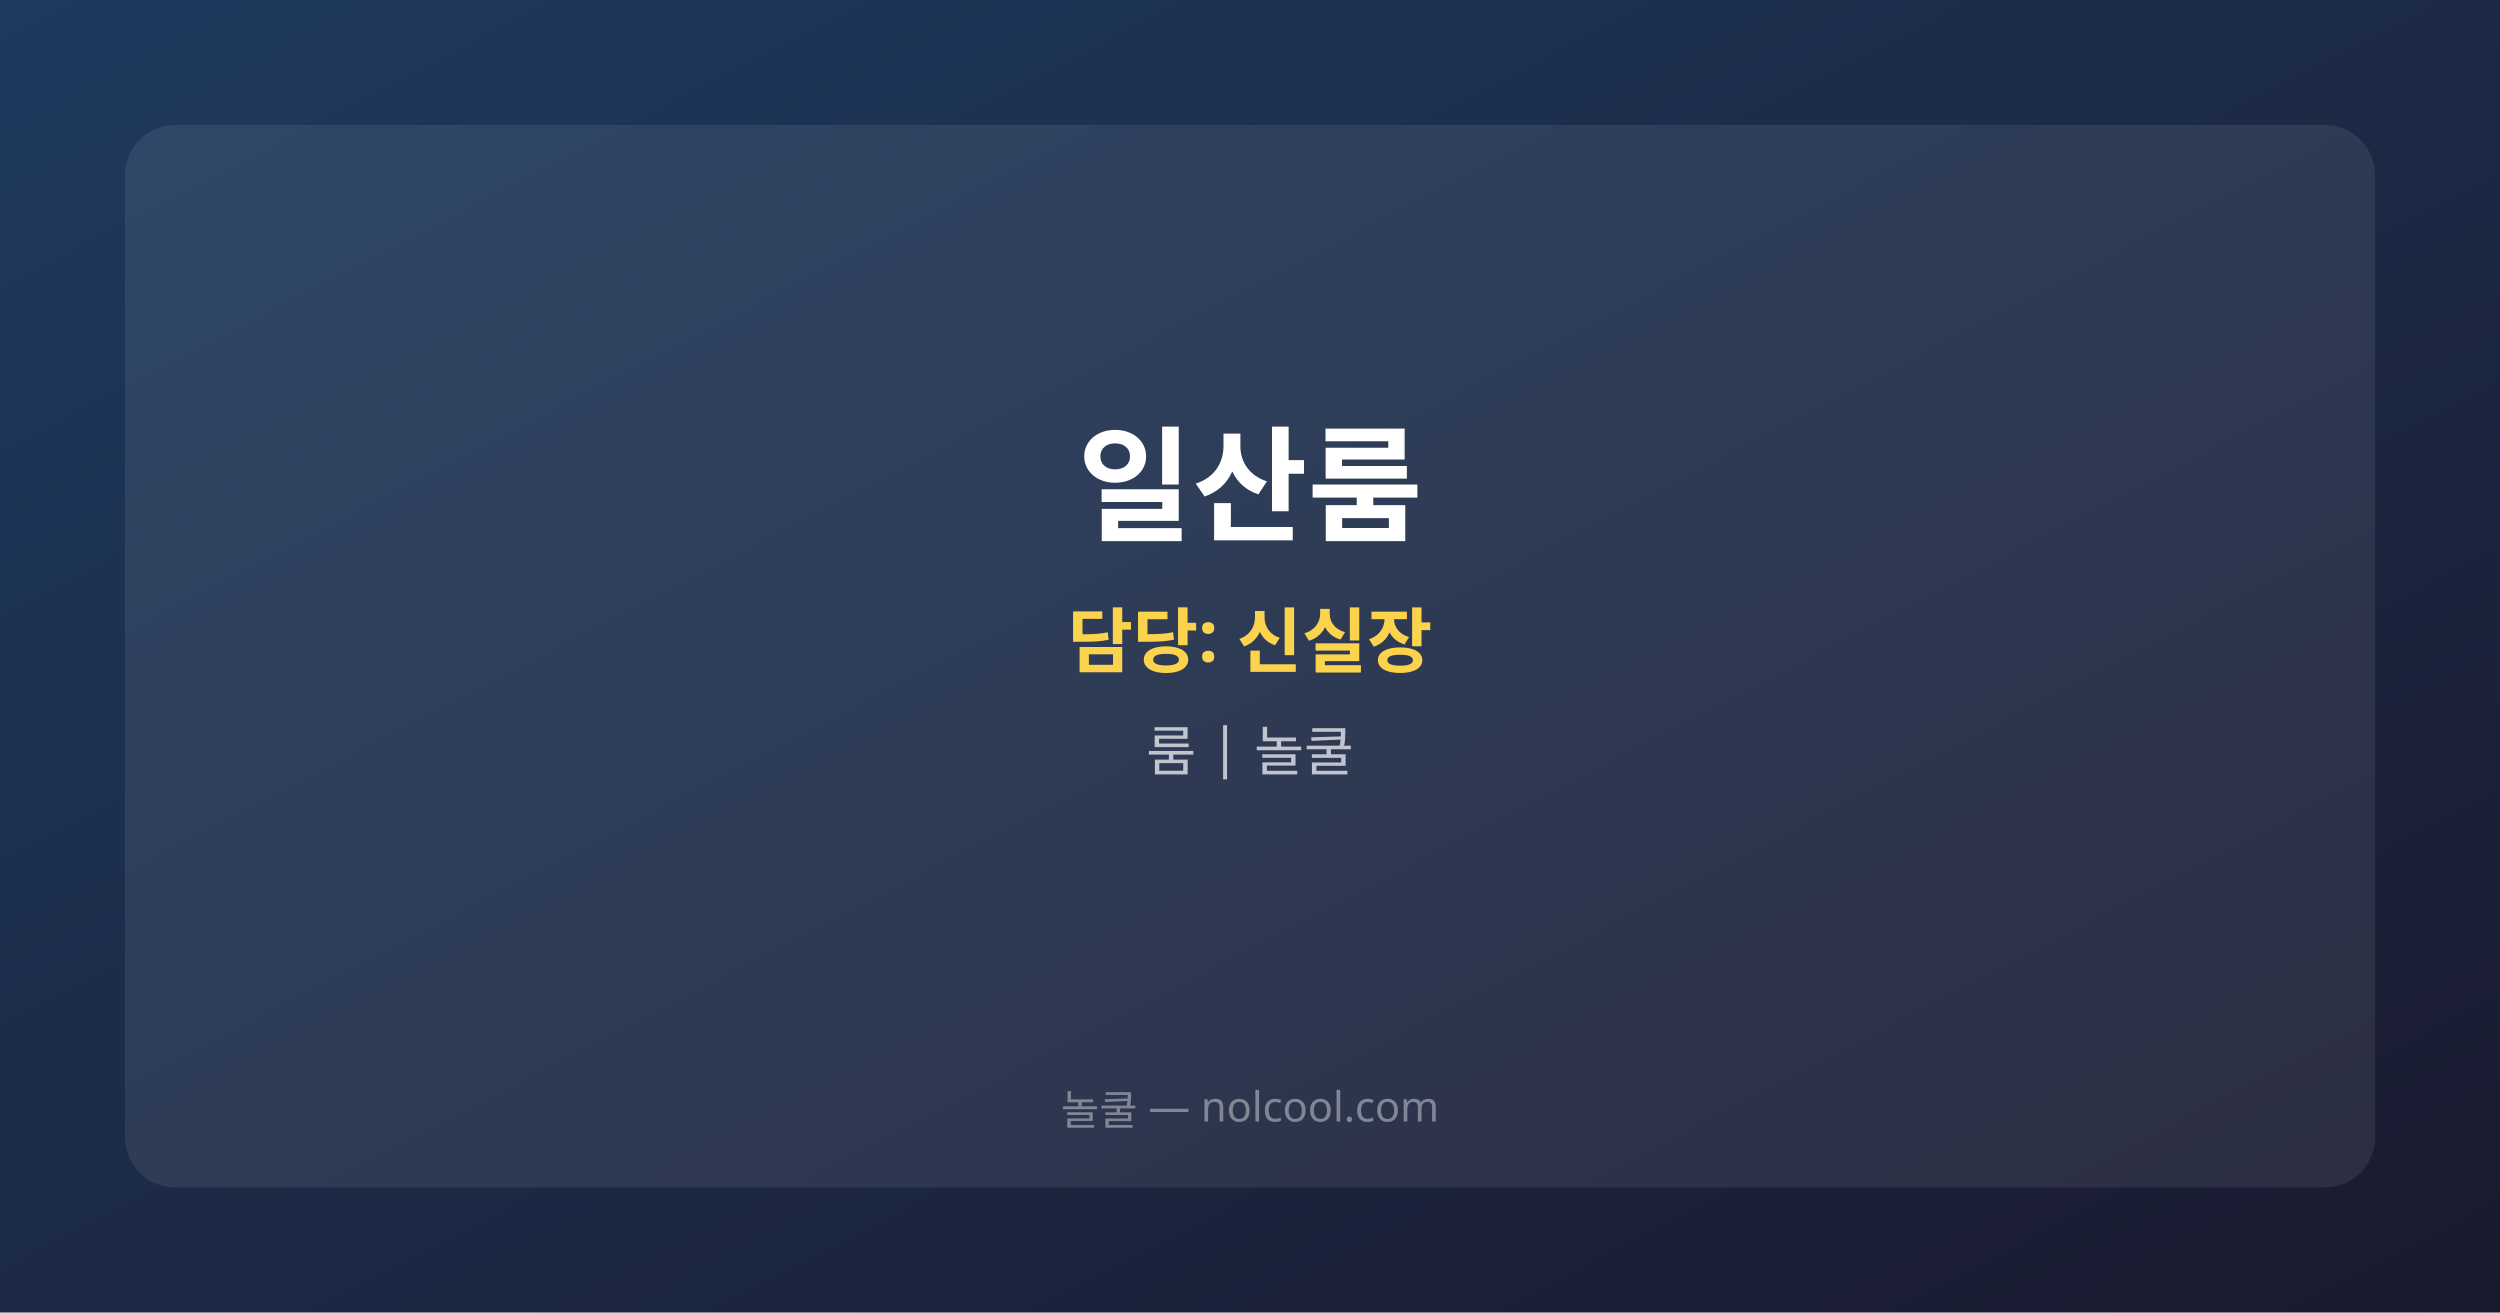
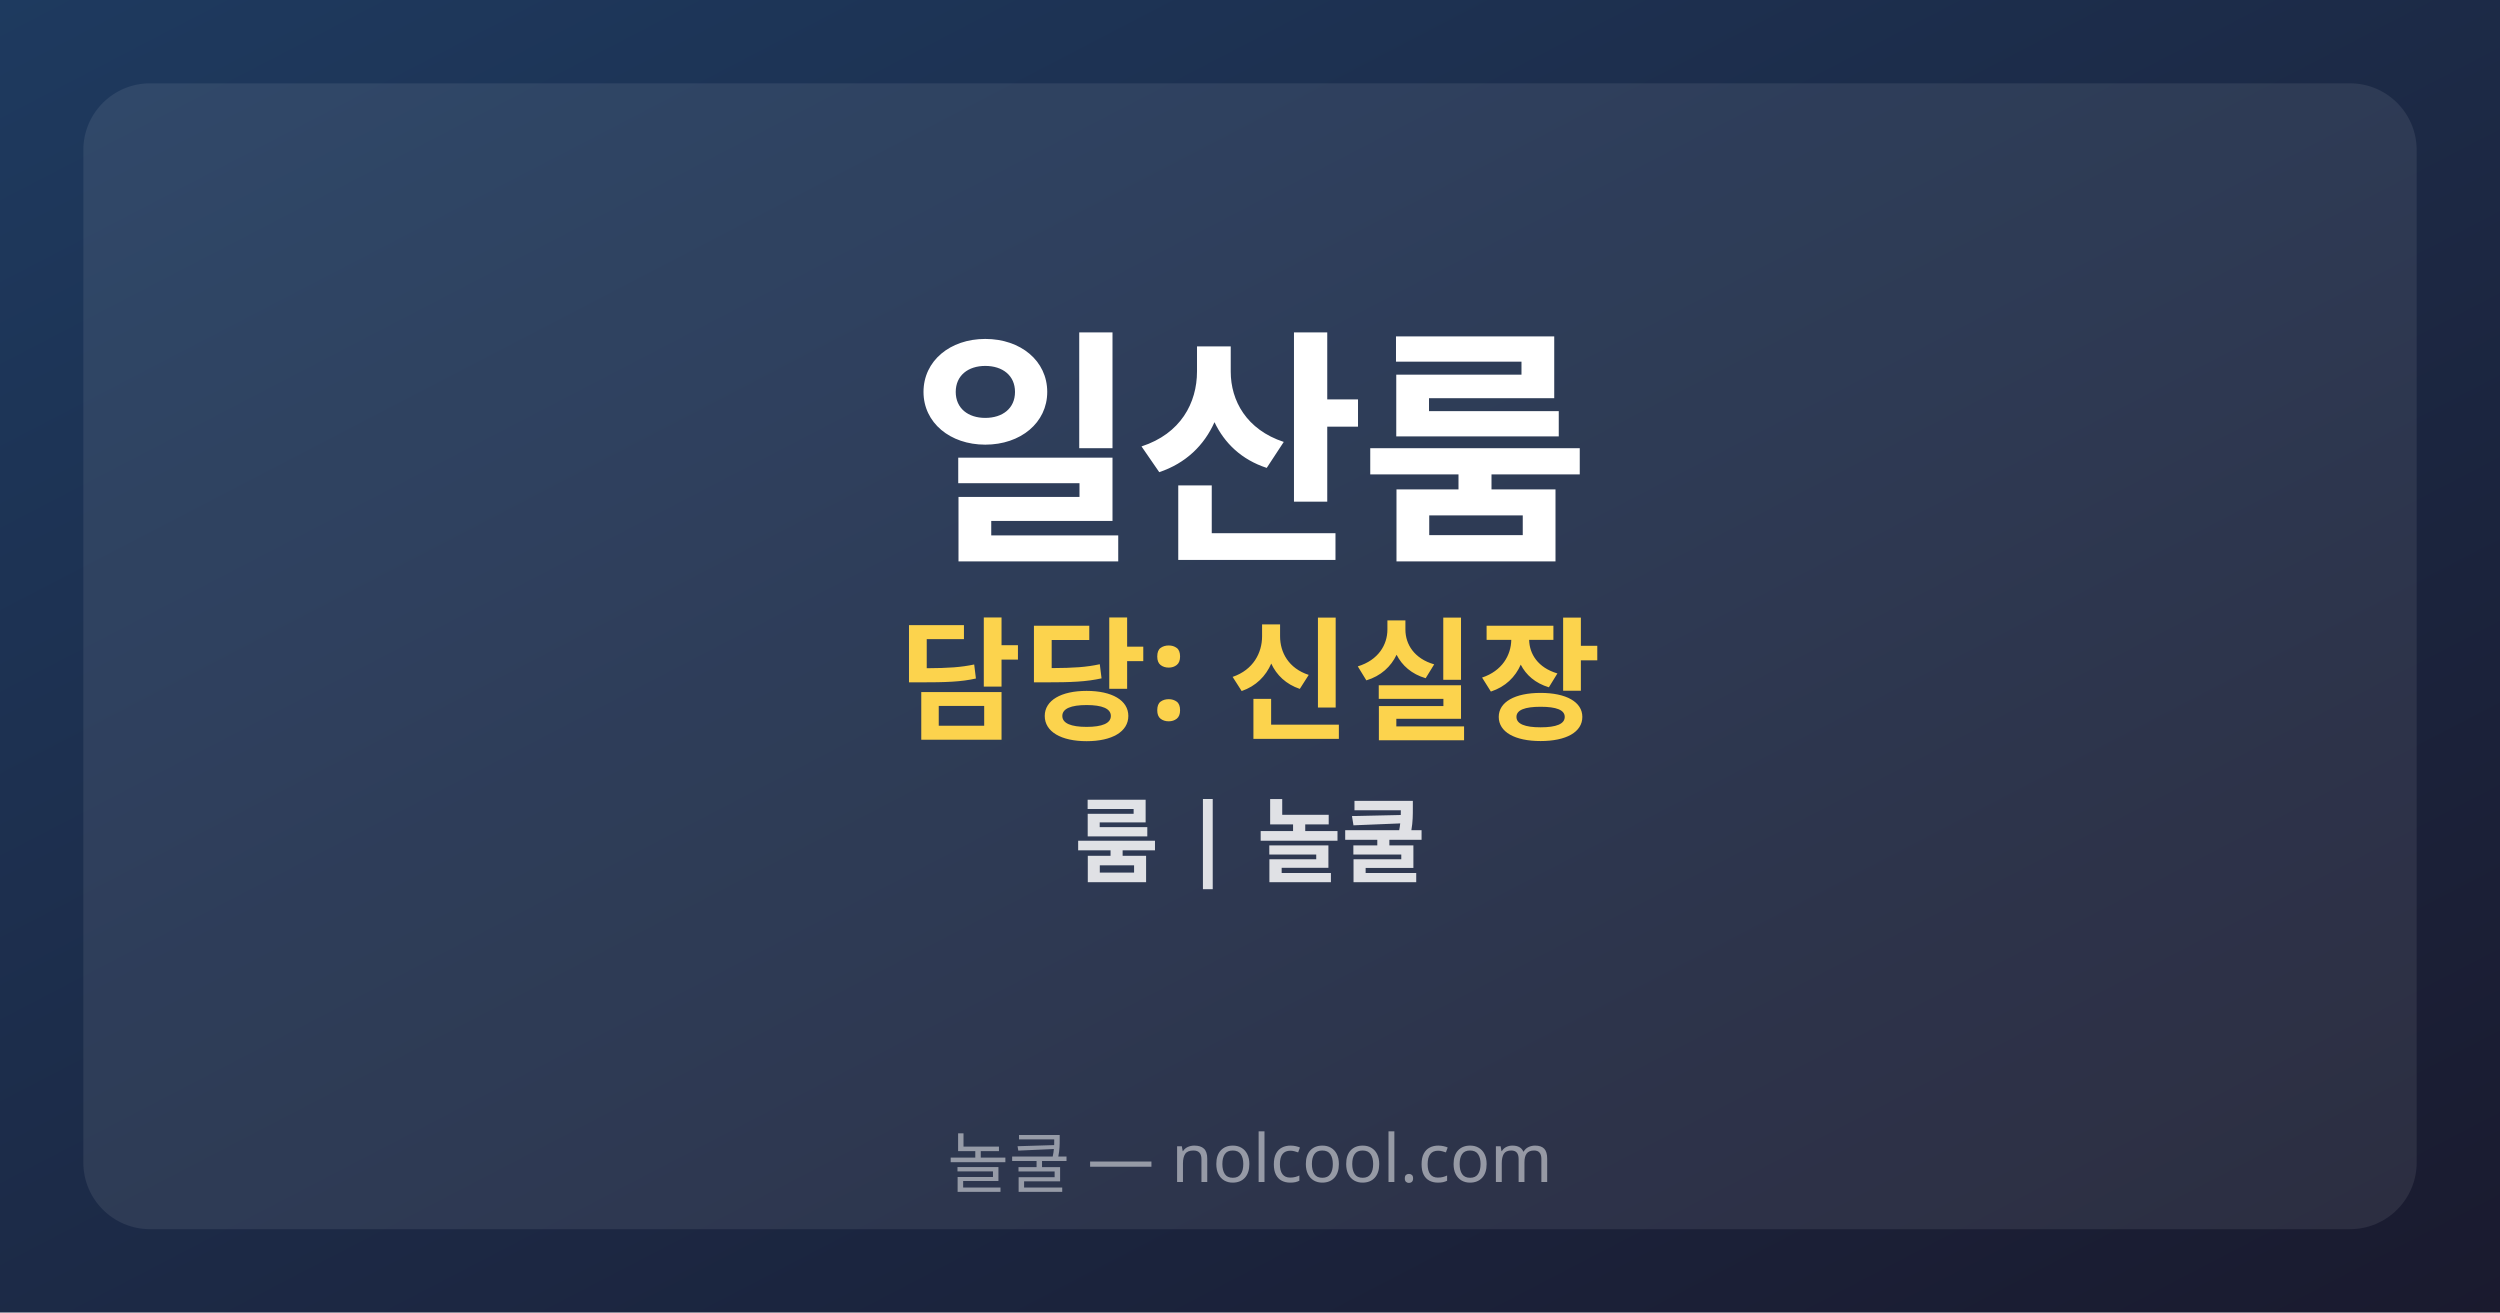
<svg xmlns="http://www.w3.org/2000/svg" width="1200" height="630" viewBox="0 0 1200 630">
  <defs>
    <linearGradient id="bg" x1="0%" y1="0%" x2="100%" y2="100%">
      <stop offset="0%" style="stop-color:#1E3A5F;stop-opacity:1" />
      <stop offset="100%" style="stop-color:#1a1a2e;stop-opacity:1" />
    </linearGradient>
  </defs>
  <rect width="1200" height="630" fill="url(#bg)" />
-   <rect x="60" y="60" width="1080" height="510" rx="24" fill="rgba(255,255,255,0.08)" />
-   <text x="600" y="255" text-anchor="middle" font-family="sans-serif" font-size="60" font-weight="bold" fill="white">일산룸</text>
-   <text x="600" y="320" text-anchor="middle" font-family="sans-serif" font-size="34" font-weight="600" fill="#FCD34D">담당: 신실장</text>
-   <text x="600" y="370" text-anchor="middle" font-family="sans-serif" font-size="26" fill="rgba(255,255,255,0.7)">룸 | 놀쿨</text>
-   <text x="600" y="540" text-anchor="middle" font-family="sans-serif" font-size="20" fill="rgba(255,255,255,0.4)">놀쿨 — nolcool.com</text>
+   <rect x="40" y="40" width="1120" height="550" rx="32" fill="rgba(255,255,255,0.08)" />
+   <text x="600" y="260" text-anchor="middle" font-family="sans-serif" font-size="120" font-weight="900" fill="white" letter-spacing="-0.02em">일산룸</text>
+   <text x="600" y="350" text-anchor="middle" font-family="sans-serif" font-size="64" font-weight="800" fill="#FCD34D" letter-spacing="0.02em">담당: 신실장</text>
+   <text x="600" y="420" text-anchor="middle" font-family="sans-serif" font-size="44" font-weight="600" fill="rgba(255,255,255,0.85)">룸 | 놀쿨</text>
+   <text x="600" y="570" text-anchor="middle" font-family="sans-serif" font-size="32" font-weight="500" fill="rgba(255,255,255,0.5)">놀쿨 — nolcool.com</text>
</svg>
